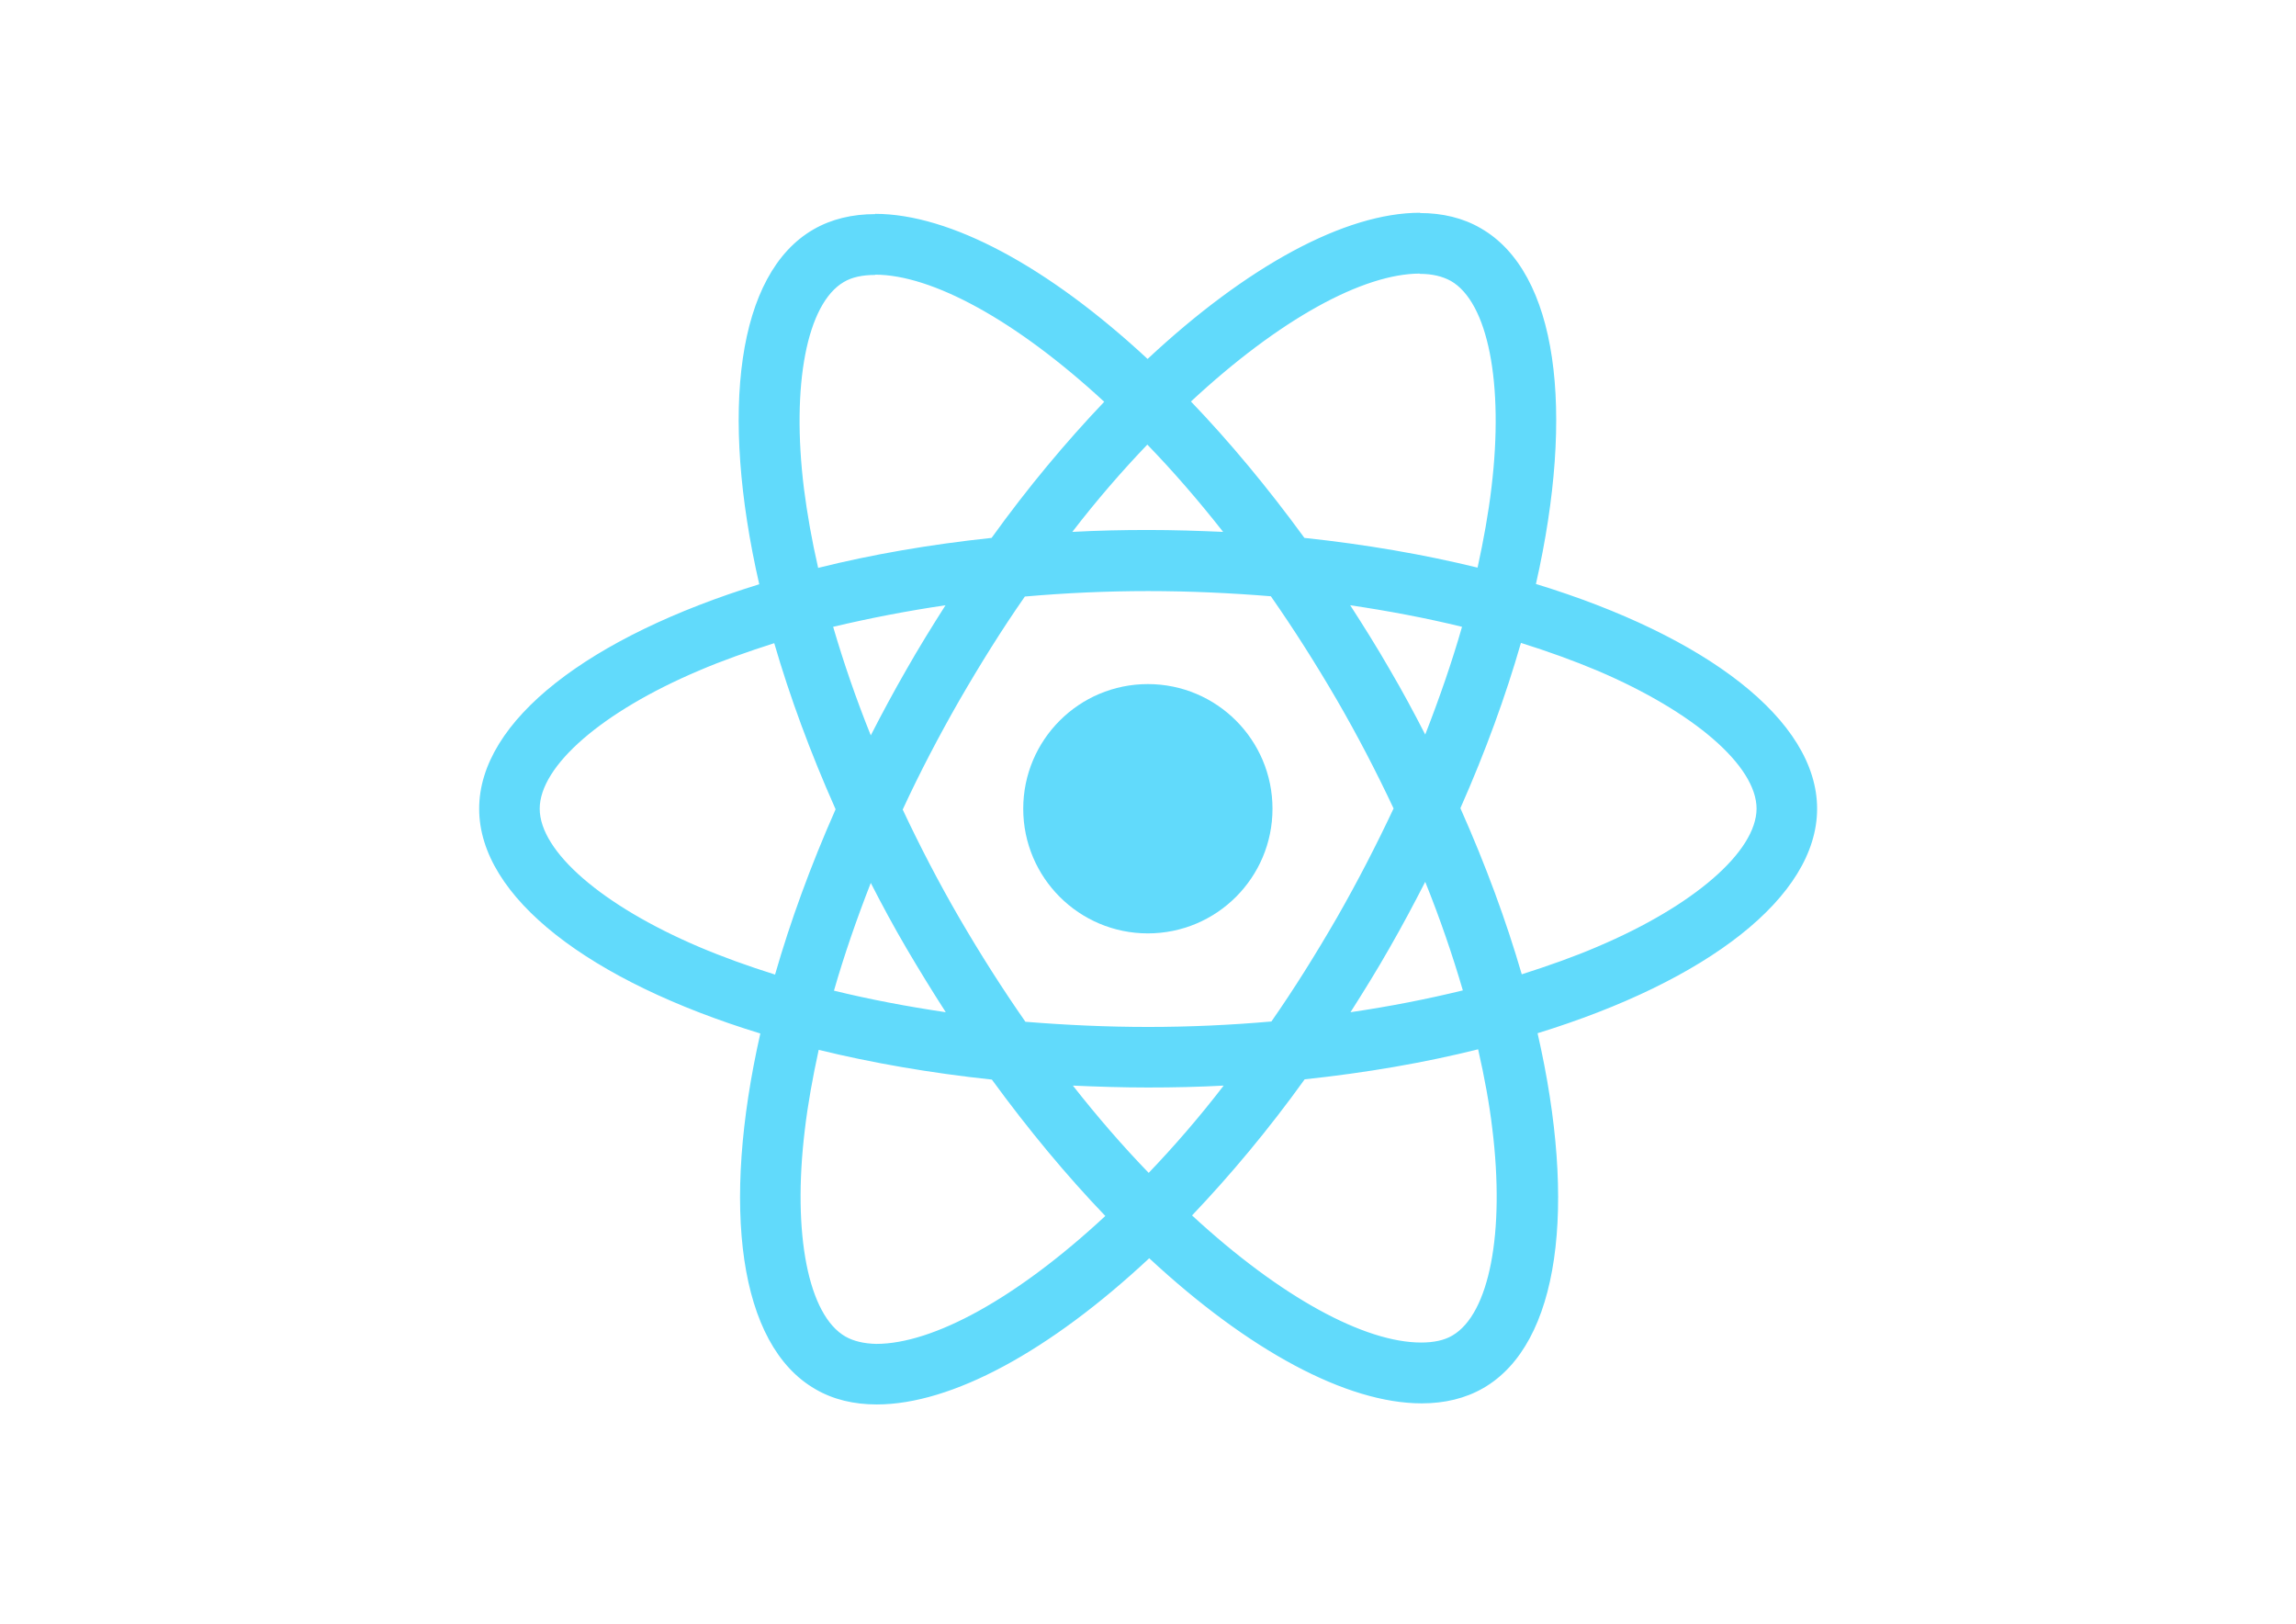
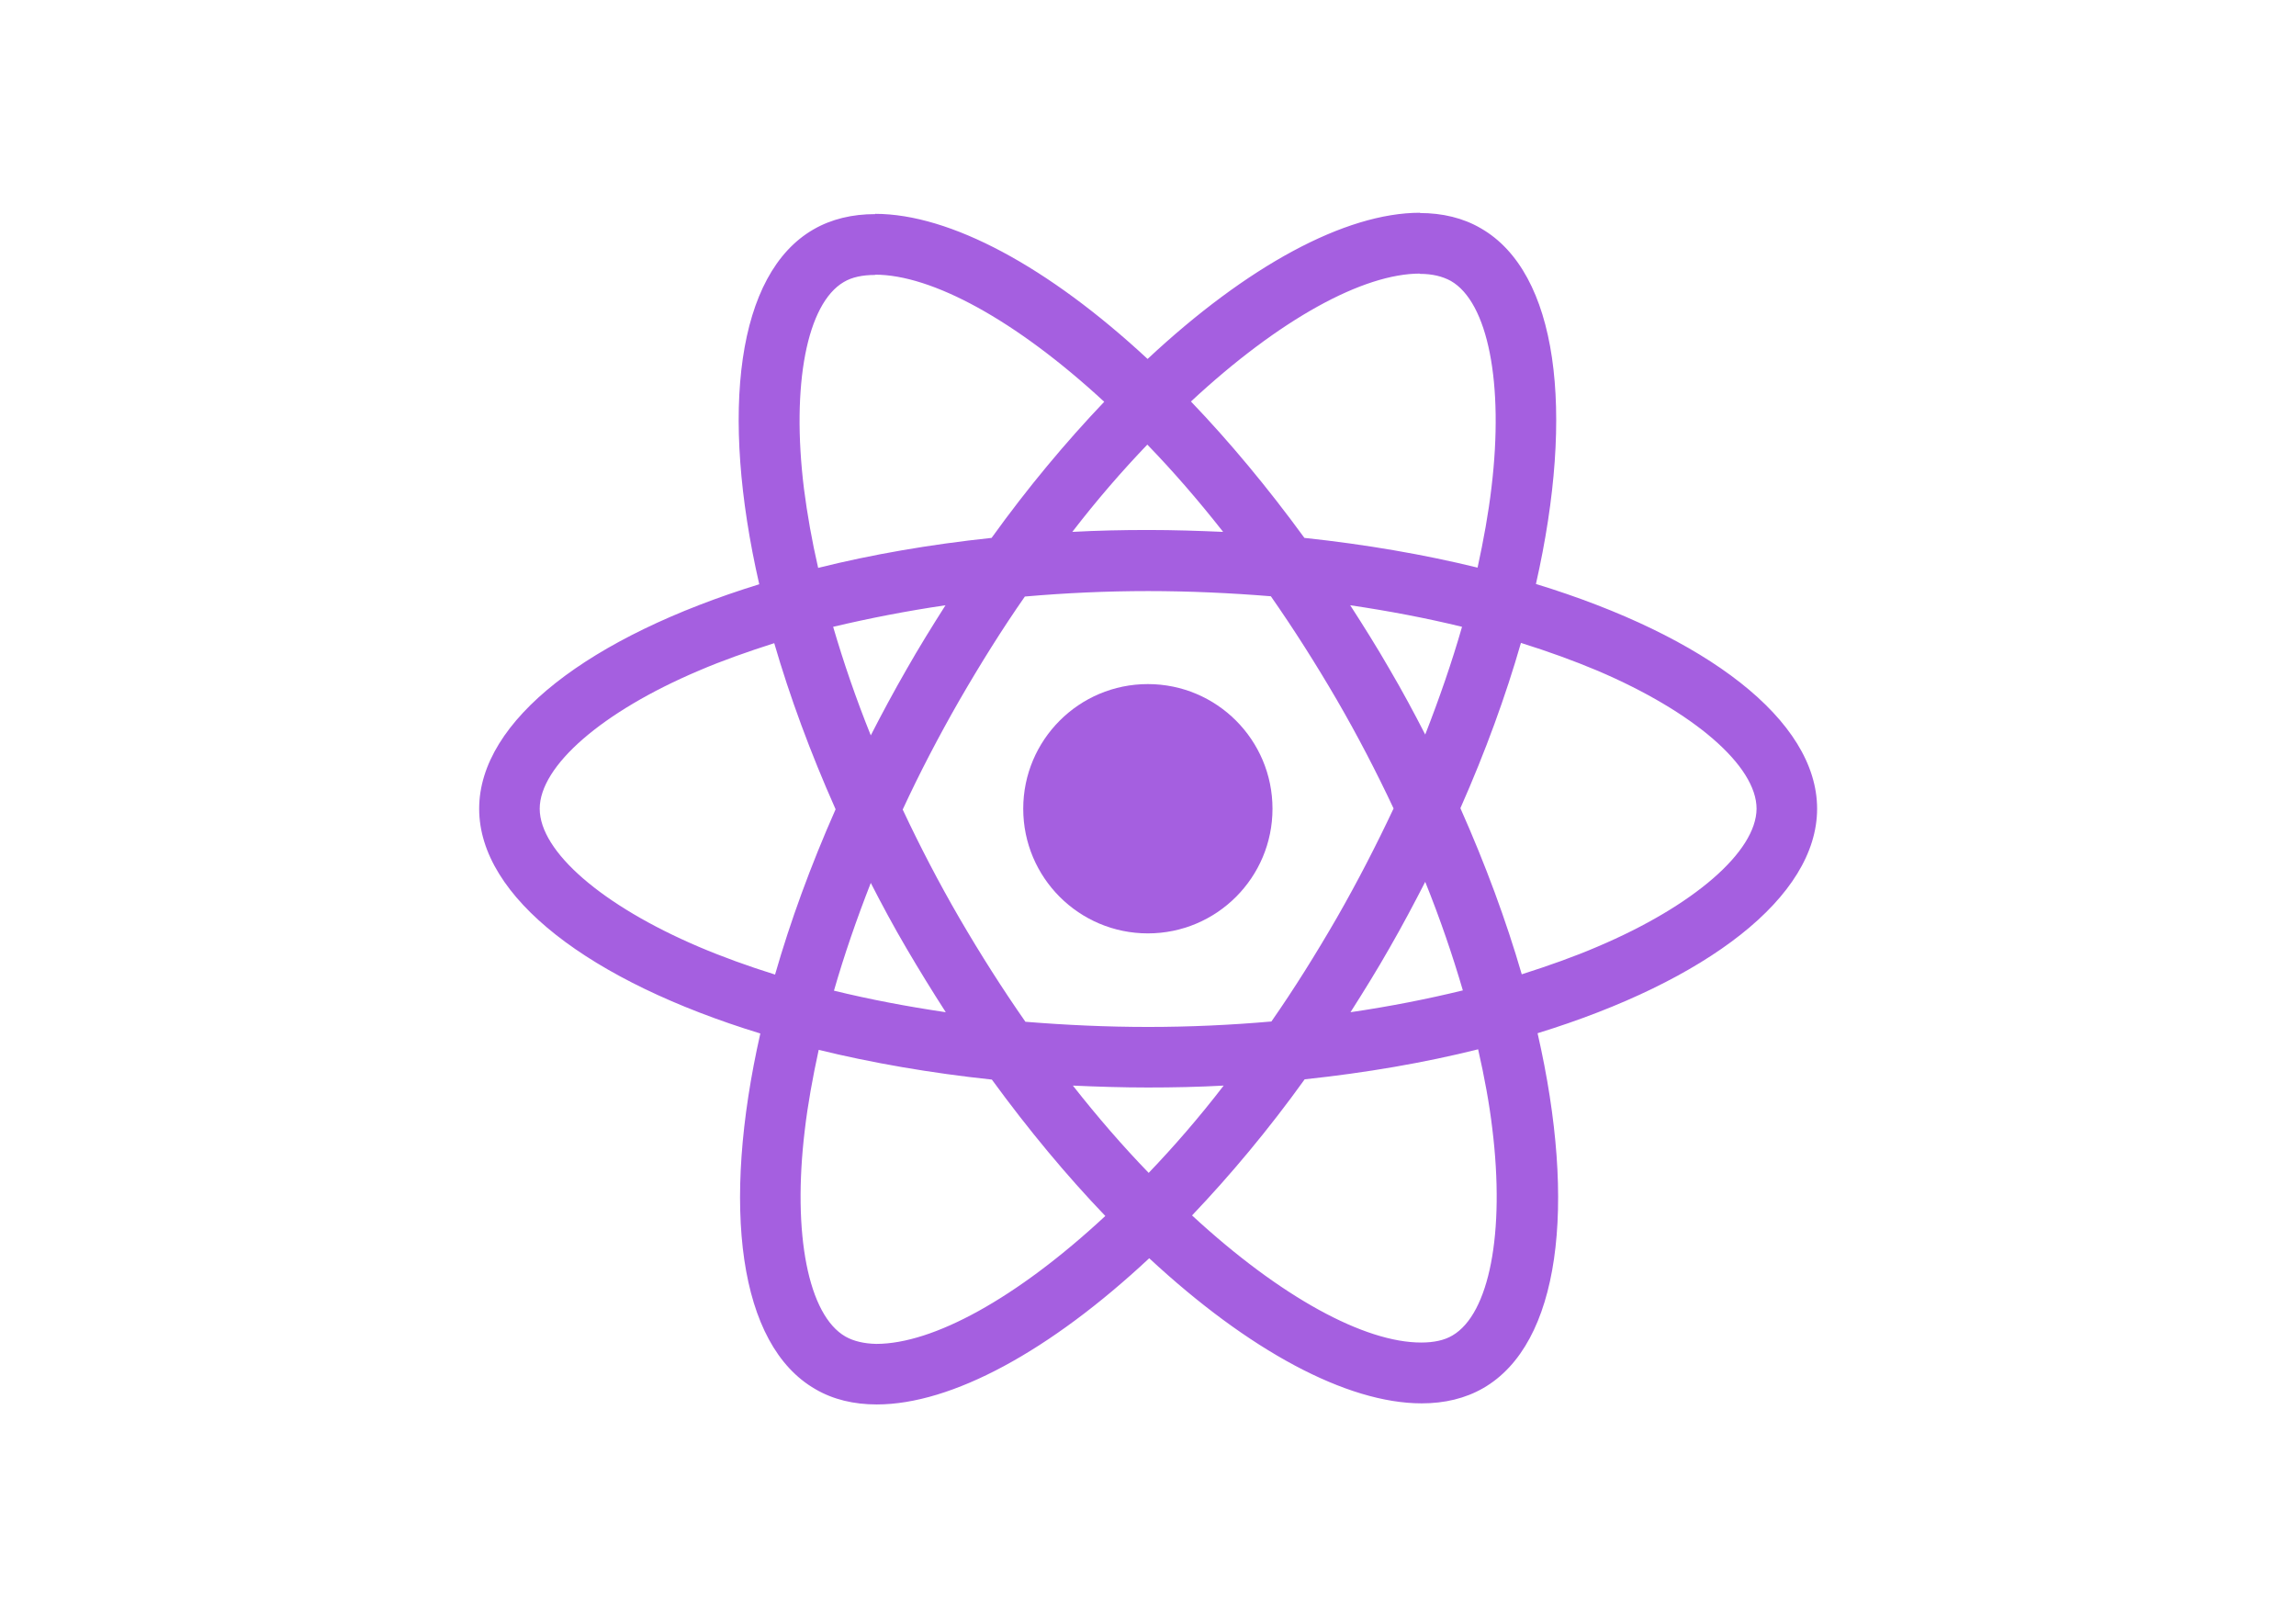
<svg xmlns="http://www.w3.org/2000/svg" viewBox="0 0 841.9 595.3">
-   <g fill="#61DAFB">
+   <g fill="#A55FE0">
    <path d="M666.3 296.5c0-32.5-40.7-63.3-103.1-82.4 14.4-63.6 8-114.2-20.2-130.4-6.5-3.8-14.1-5.6-22.4-5.6v22.3c4.6 0 8.3.9 11.4 2.6 13.6 7.8 19.5 37.5 14.9 75.7-1.1 9.4-2.9 19.3-5.1 29.4-19.6-4.8-41-8.5-63.5-10.9-13.5-18.5-27.5-35.3-41.6-50 32.6-30.3 63.2-46.9 84-46.9V78c-27.5 0-63.5 19.6-99.9 53.6-36.4-33.8-72.4-53.2-99.9-53.2v22.3c20.7 0 51.4 16.5 84 46.6-14 14.7-28 31.4-41.3 49.9-22.6 2.4-44 6.1-63.6 11-2.3-10-4-19.7-5.2-29-4.7-38.2 1.1-67.9 14.6-75.8 3-1.8 6.9-2.6 11.5-2.6V78.5c-8.4 0-16 1.8-22.6 5.6-28.1 16.2-34.4 66.7-19.9 130.1-62.2 19.2-102.7 49.9-102.7 82.3 0 32.5 40.7 63.3 103.1 82.4-14.4 63.6-8 114.2 20.2 130.4 6.5 3.8 14.1 5.6 22.5 5.6 27.5 0 63.5-19.6 99.9-53.6 36.4 33.8 72.4 53.2 99.9 53.2 8.4 0 16-1.8 22.6-5.6 28.1-16.2 34.4-66.7 19.9-130.1 62-19.1 102.5-49.9 102.5-82.3zm-130.2-66.7c-3.7 12.9-8.3 26.2-13.5 39.5-4.1-8-8.4-16-13.1-24-4.6-8-9.5-15.8-14.4-23.4 14.2 2.1 27.9 4.7 41 7.9zm-45.8 106.5c-7.8 13.5-15.8 26.3-24.1 38.2-14.9 1.3-30 2-45.2 2-15.1 0-30.2-.7-45-1.9-8.3-11.9-16.4-24.6-24.2-38-7.6-13.1-14.5-26.4-20.8-39.8 6.2-13.4 13.2-26.8 20.7-39.9 7.8-13.5 15.8-26.3 24.1-38.2 14.9-1.3 30-2 45.2-2 15.1 0 30.2.7 45 1.9 8.3 11.9 16.4 24.6 24.2 38 7.6 13.1 14.5 26.4 20.8 39.8-6.3 13.4-13.2 26.8-20.7 39.9zm32.3-13c5.4 13.4 10 26.8 13.8 39.8-13.1 3.2-26.9 5.9-41.2 8 4.9-7.7 9.8-15.6 14.4-23.7 4.6-8 8.9-16.1 13-24.1zM421.2 430c-9.3-9.6-18.6-20.3-27.8-32 9 .4 18.2.7 27.5.7 9.4 0 18.7-.2 27.8-.7-9 11.7-18.3 22.4-27.5 32zm-74.4-58.9c-14.2-2.1-27.9-4.7-41-7.9 3.7-12.9 8.3-26.2 13.5-39.5 4.1 8 8.4 16 13.1 24 4.7 8 9.5 15.8 14.4 23.4zM420.7 163c9.3 9.6 18.6 20.3 27.8 32-9-.4-18.2-.7-27.5-.7-9.4 0-18.7.2-27.8.7 9-11.7 18.3-22.4 27.5-32zm-74 58.9c-4.9 7.7-9.8 15.6-14.4 23.7-4.6 8-8.9 16-13 24-5.4-13.4-10-26.8-13.8-39.8 13.1-3.1 26.9-5.8 41.2-7.9zm-90.5 125.2c-35.4-15.1-58.3-34.9-58.3-50.6 0-15.7 22.9-35.6 58.3-50.6 8.6-3.7 18-7 27.7-10.1 5.7 19.6 13.2 40 22.5 60.9-9.2 20.8-16.6 41.1-22.2 60.6-9.9-3.1-19.3-6.5-28-10.2zM310 490c-13.6-7.8-19.5-37.5-14.9-75.7 1.1-9.4 2.9-19.3 5.1-29.4 19.6 4.8 41 8.5 63.5 10.9 13.5 18.5 27.5 35.3 41.6 50-32.6 30.3-63.2 46.9-84 46.9-4.5-.1-8.3-1-11.3-2.7zm237.2-76.2c4.7 38.2-1.1 67.9-14.6 75.8-3 1.8-6.9 2.6-11.5 2.6-20.7 0-51.4-16.5-84-46.6 14-14.7 28-31.4 41.3-49.9 22.6-2.4 44-6.1 63.6-11 2.3 10.1 4.1 19.8 5.2 29.1zm38.5-66.7c-8.6 3.7-18 7-27.7 10.1-5.7-19.6-13.2-40-22.5-60.9 9.2-20.8 16.6-41.1 22.2-60.6 9.9 3.1 19.3 6.5 28.1 10.2 35.4 15.1 58.3 34.9 58.3 50.6-.1 15.7-23 35.6-58.4 50.6zM320.8 78.4z" />
    <circle cx="420.9" cy="296.5" r="45.7" />
    <path d="M520.5 78.1z" />
  </g>
</svg>
